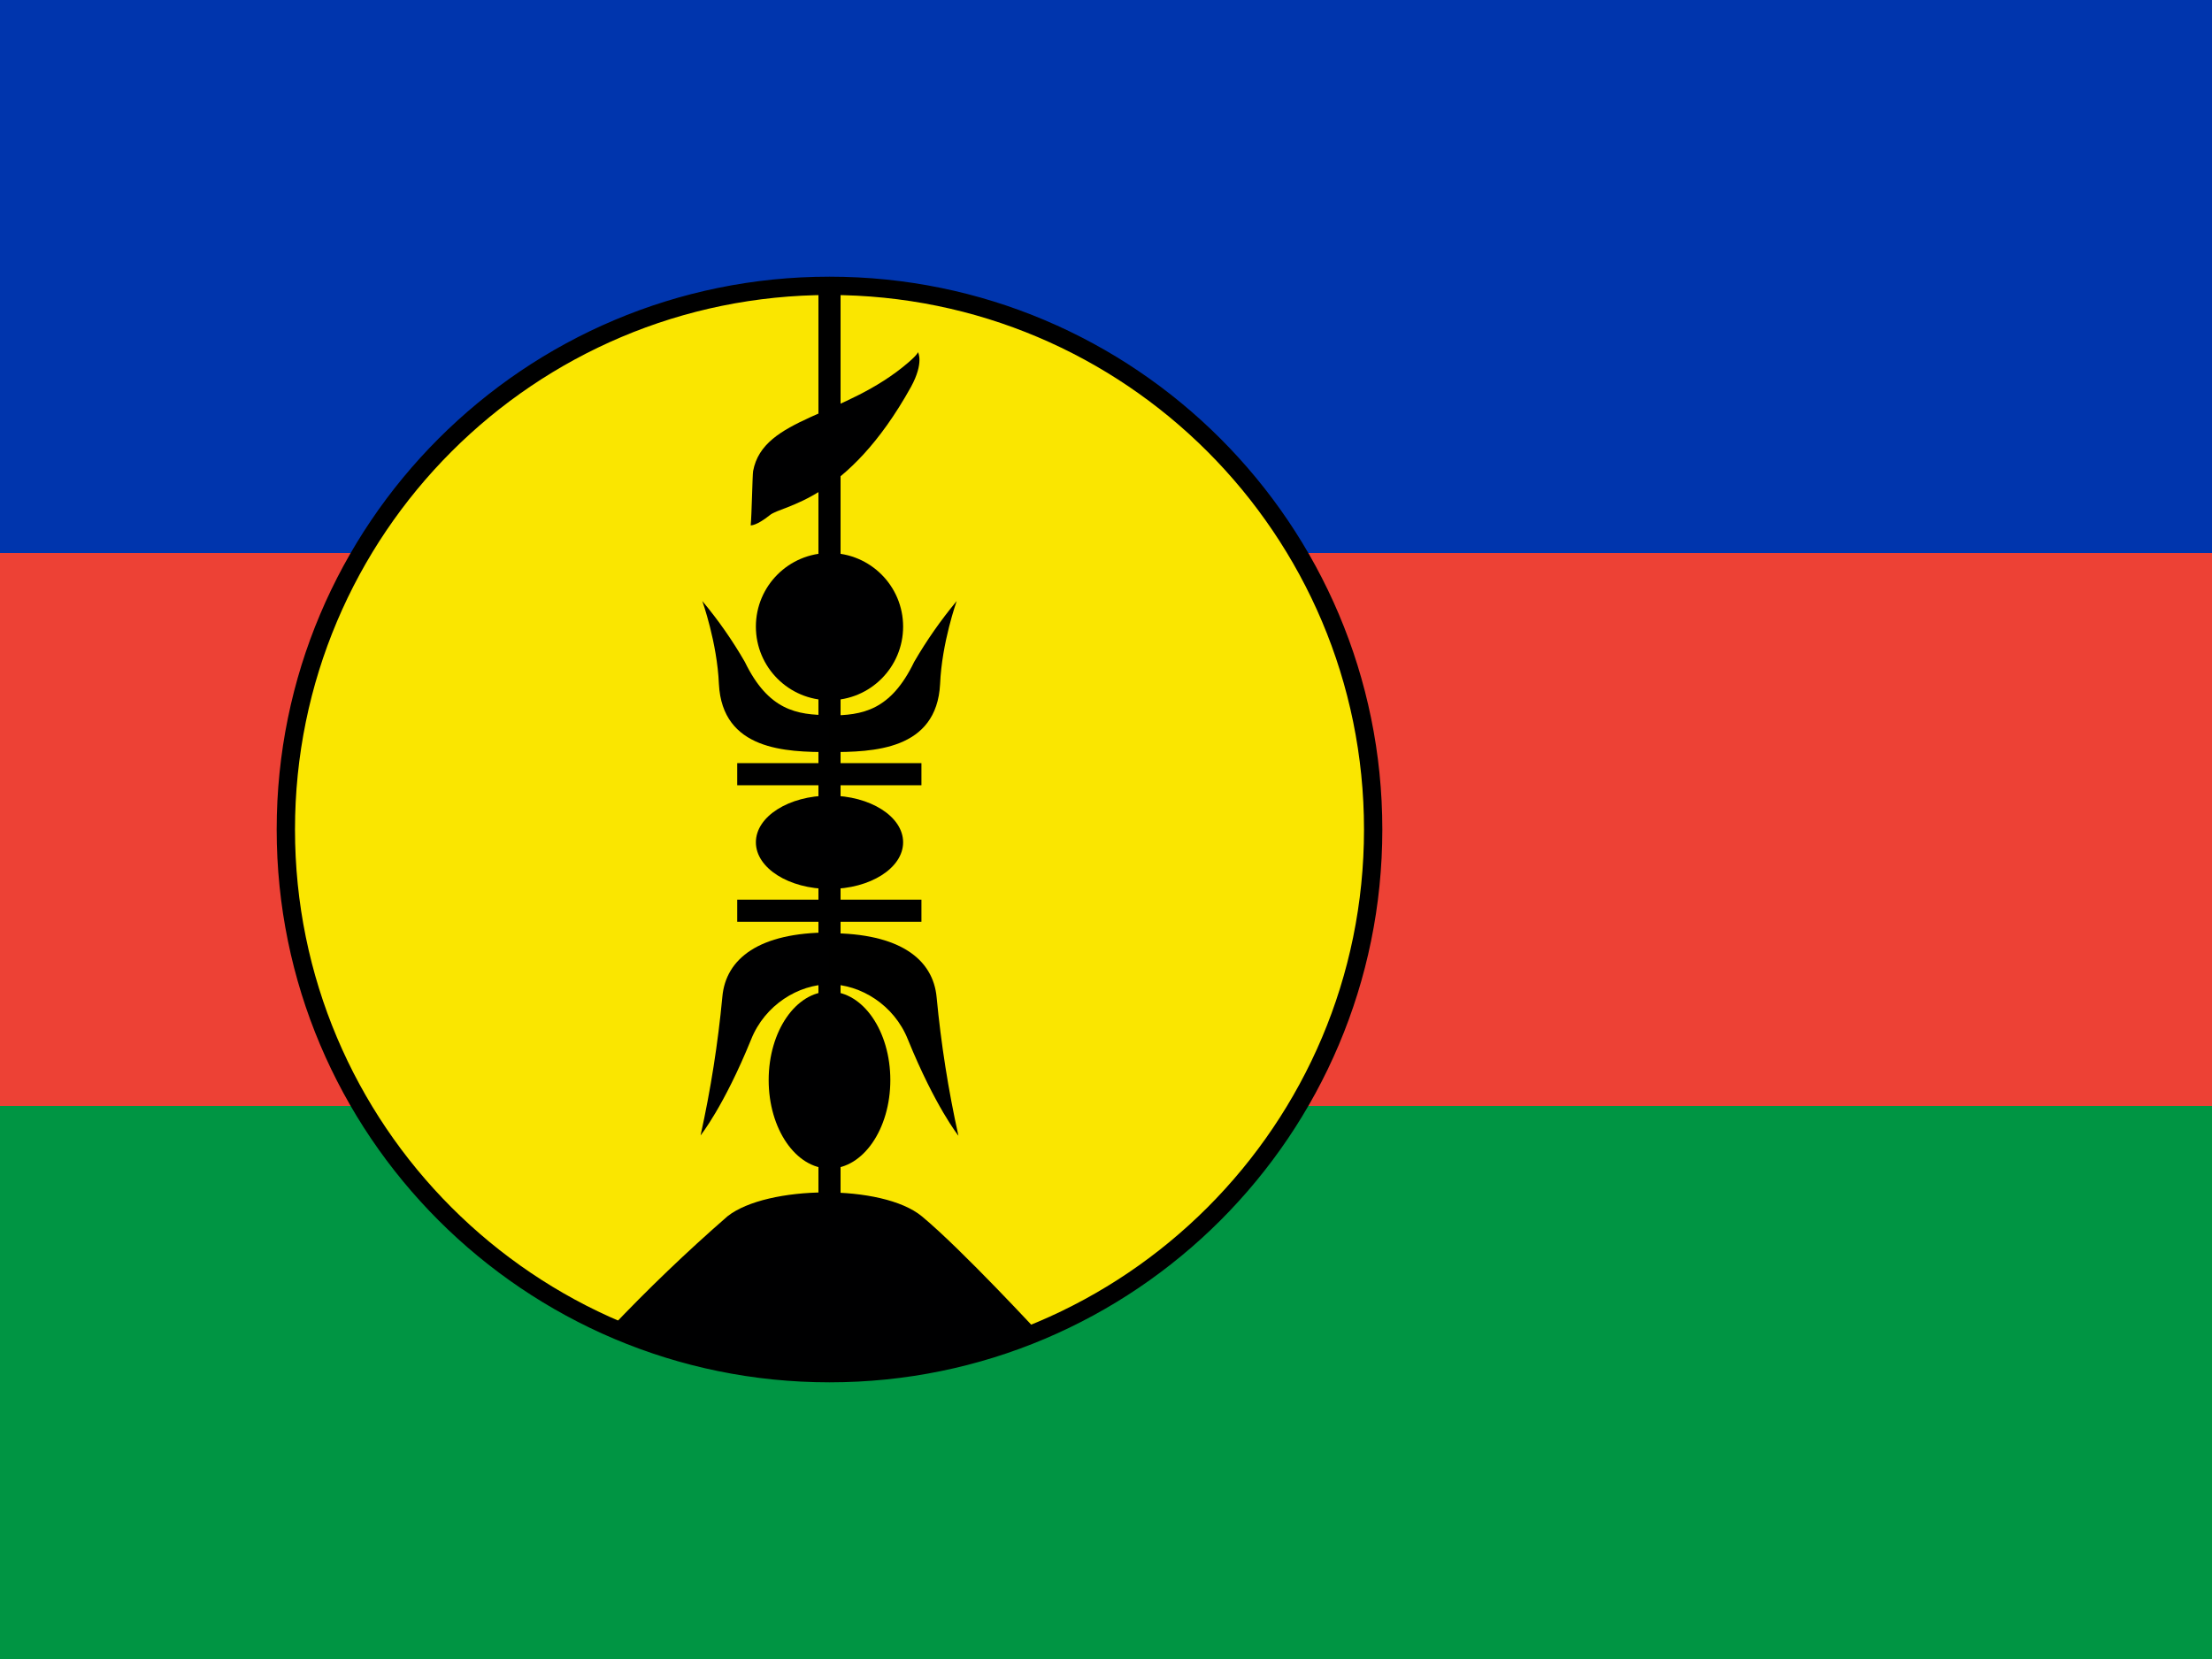
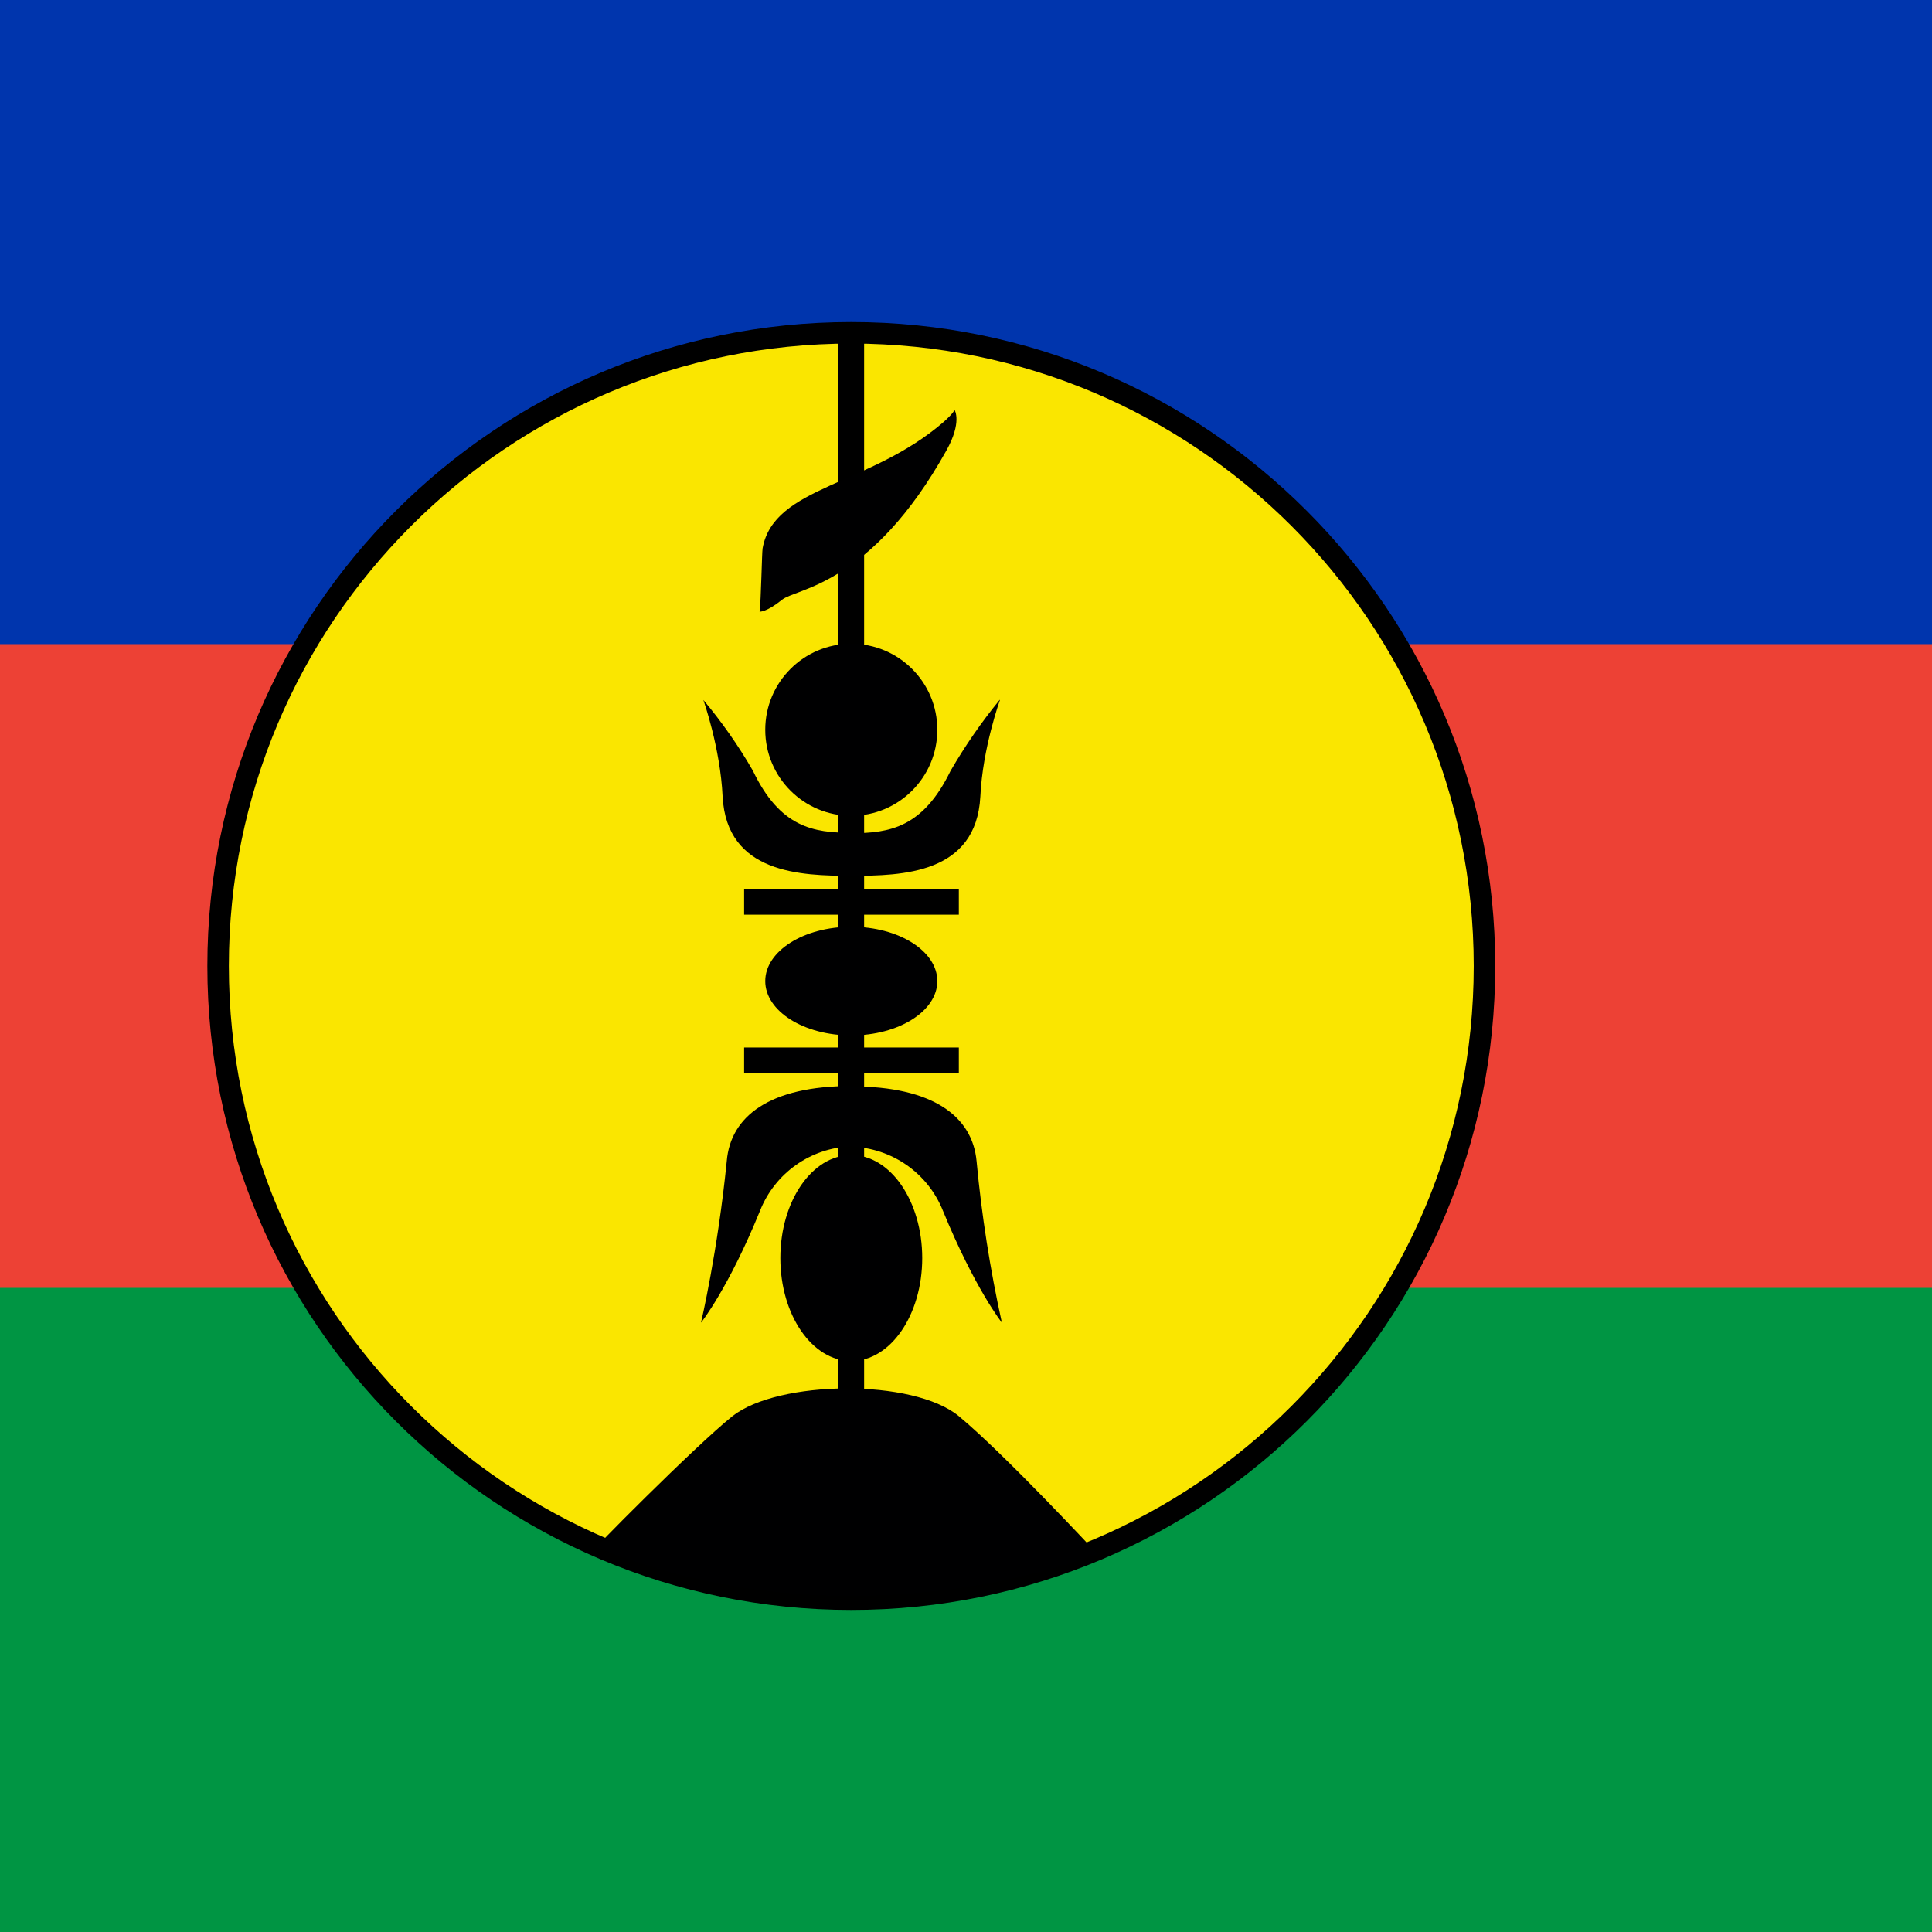
- <svg xmlns="http://www.w3.org/2000/svg" id="flag-icons-nc" viewBox="0 0 640 480">
-   <path fill="#009543" d="M0 0h640v480H0z" />
-   <path fill="#ed4135" d="M0 0h640v320H0z" />
-   <path fill="#0035ad" d="M0 0h640v160H0z" />
-   <circle cx="240" cy="240" r="157.3" fill="#fae600" stroke="#000" stroke-width="5.3" />
-   <path stroke="#000" stroke-width="6.4" d="M213.3 263.5h53.3M213.3 224h53.3M240 83.2V352" />
-   <path fill="#000001" d="M176.6 384.4c64.2 26.3 124.4 1.7 124.4 1.7s-22.7-24.6-34.3-34.2c-11.4-9.4-44.8-9-56.2 0a489 489 0 0 0-33.9 32.5" />
-   <ellipse cx="240" cy="312.5" fill="#000001" rx="17.6" ry="25.6" />
-   <ellipse cx="240" cy="243.7" fill="#000001" rx="21.3" ry="13.5" />
-   <circle cx="240" cy="181.3" r="21.3" fill="#000001" />
-   <path fill="#000001" d="M265.6 101.9s1.8 3-2 10c-18.6 33.5-37.3 34.2-40.8 37.1-4 3.2-5.6 3-5.6 3 .3-2.9.5-14.6.7-15.7 2.9-15.7 26.5-15.5 45-31.5 2.9-2.5 2.7-3 2.7-3zm-62.4 72s4.3 12 4.8 24c1 19.2 19.4 19.7 32 19.7v-10.7c-9.5 0-17.7-1.4-24.5-15.4a123 123 0 0 0-12.3-17.6m-.5 154.6s6.7-8.3 14.6-27.7c4-10.1 13.8-16 22.7-16v-15c-20.3 0-30 7.5-31 18.6a329 329 0 0 1-6.3 40.1" />
-   <path d="M276.8 173.9s-4.3 12-4.8 24c-1 19.2-19.4 19.7-32 19.7V207c9.5 0 17.7-1.4 24.5-15.5q5.4-9.3 12.3-17.6m.5 154.7s-6.7-8.4-14.6-27.8c-4-10.1-13.8-16-22.7-16V270c20.3 0 30 7.5 31 18.6a329 329 0 0 0 6.3 40" />
+ <svg xmlns="http://www.w3.org/2000/svg" id="flag-icons-nc" viewBox="0 0 512 512">
+   <path fill="#009543" d="M0 0h512v512H0z" />
+   <path fill="#ed4135" d="M0 0h512v341.3H0z" />
+   <path fill="#0035ad" d="M0 0h512v170.7H0z" />
+   <circle cx="225.6" cy="256" r="167.8" fill="#fae600" stroke="#000" stroke-width="5.7" />
+   <path stroke="#000" stroke-width="6.8" d="M197.2 281h56.9m-56.9-42h56.9M225.6 88.6v286.8" />
+   <path fill="#000001" d="M158 410c68.6 28 132.8 1.8 132.8 1.8s-24.3-26.2-36.7-36.5c-12.1-10-47.8-9.6-60 0-10 8-39.2 37.5-36 34.8z" />
+   <ellipse cx="225.6" cy="333.4" fill="#000001" rx="18.8" ry="27.3" />
+   <ellipse cx="225.6" cy="260" fill="#000001" rx="22.8" ry="14.4" />
+   <circle cx="225.6" cy="193.4" r="22.8" fill="#000001" />
+   <path fill="#000001" d="M253 108.7s2 3.2-2.2 10.7c-19.9 35.7-39.7 36.5-43.5 39.5-4.2 3.4-6 3.2-6 3.2.4-3 .6-15.6.8-16.8 3-16.6 28.3-16.4 48-33.5 3-2.7 2.8-3.2 2.8-3.2zm-66.6 76.8s4.5 12.7 5.1 25.6c1.1 20.4 20.7 21 34.1 21v-11.4c-10 0-18.9-1.4-26.1-16.5a131 131 0 0 0-13.1-18.7m-.6 165s7.2-9 15.6-29.6a27 27 0 0 1 24.2-17.1v-16c-21.6 0-32 8-33 19.9-2.4 24-6.8 42.7-6.8 42.7zm79.2-165s-4.6 12.7-5.2 25.6c-1.1 20.5-20.7 21-34.1 21v-11.3c10.1 0 18.9-1.5 26.2-16.5q5.8-10 13-18.8zm.5 165s-7.1-8.9-15.6-29.6a27 27 0 0 0-24.2-17v-16c21.6 0 32 8 33.1 19.8a351 351 0 0 0 6.7 42.8" />
</svg>
